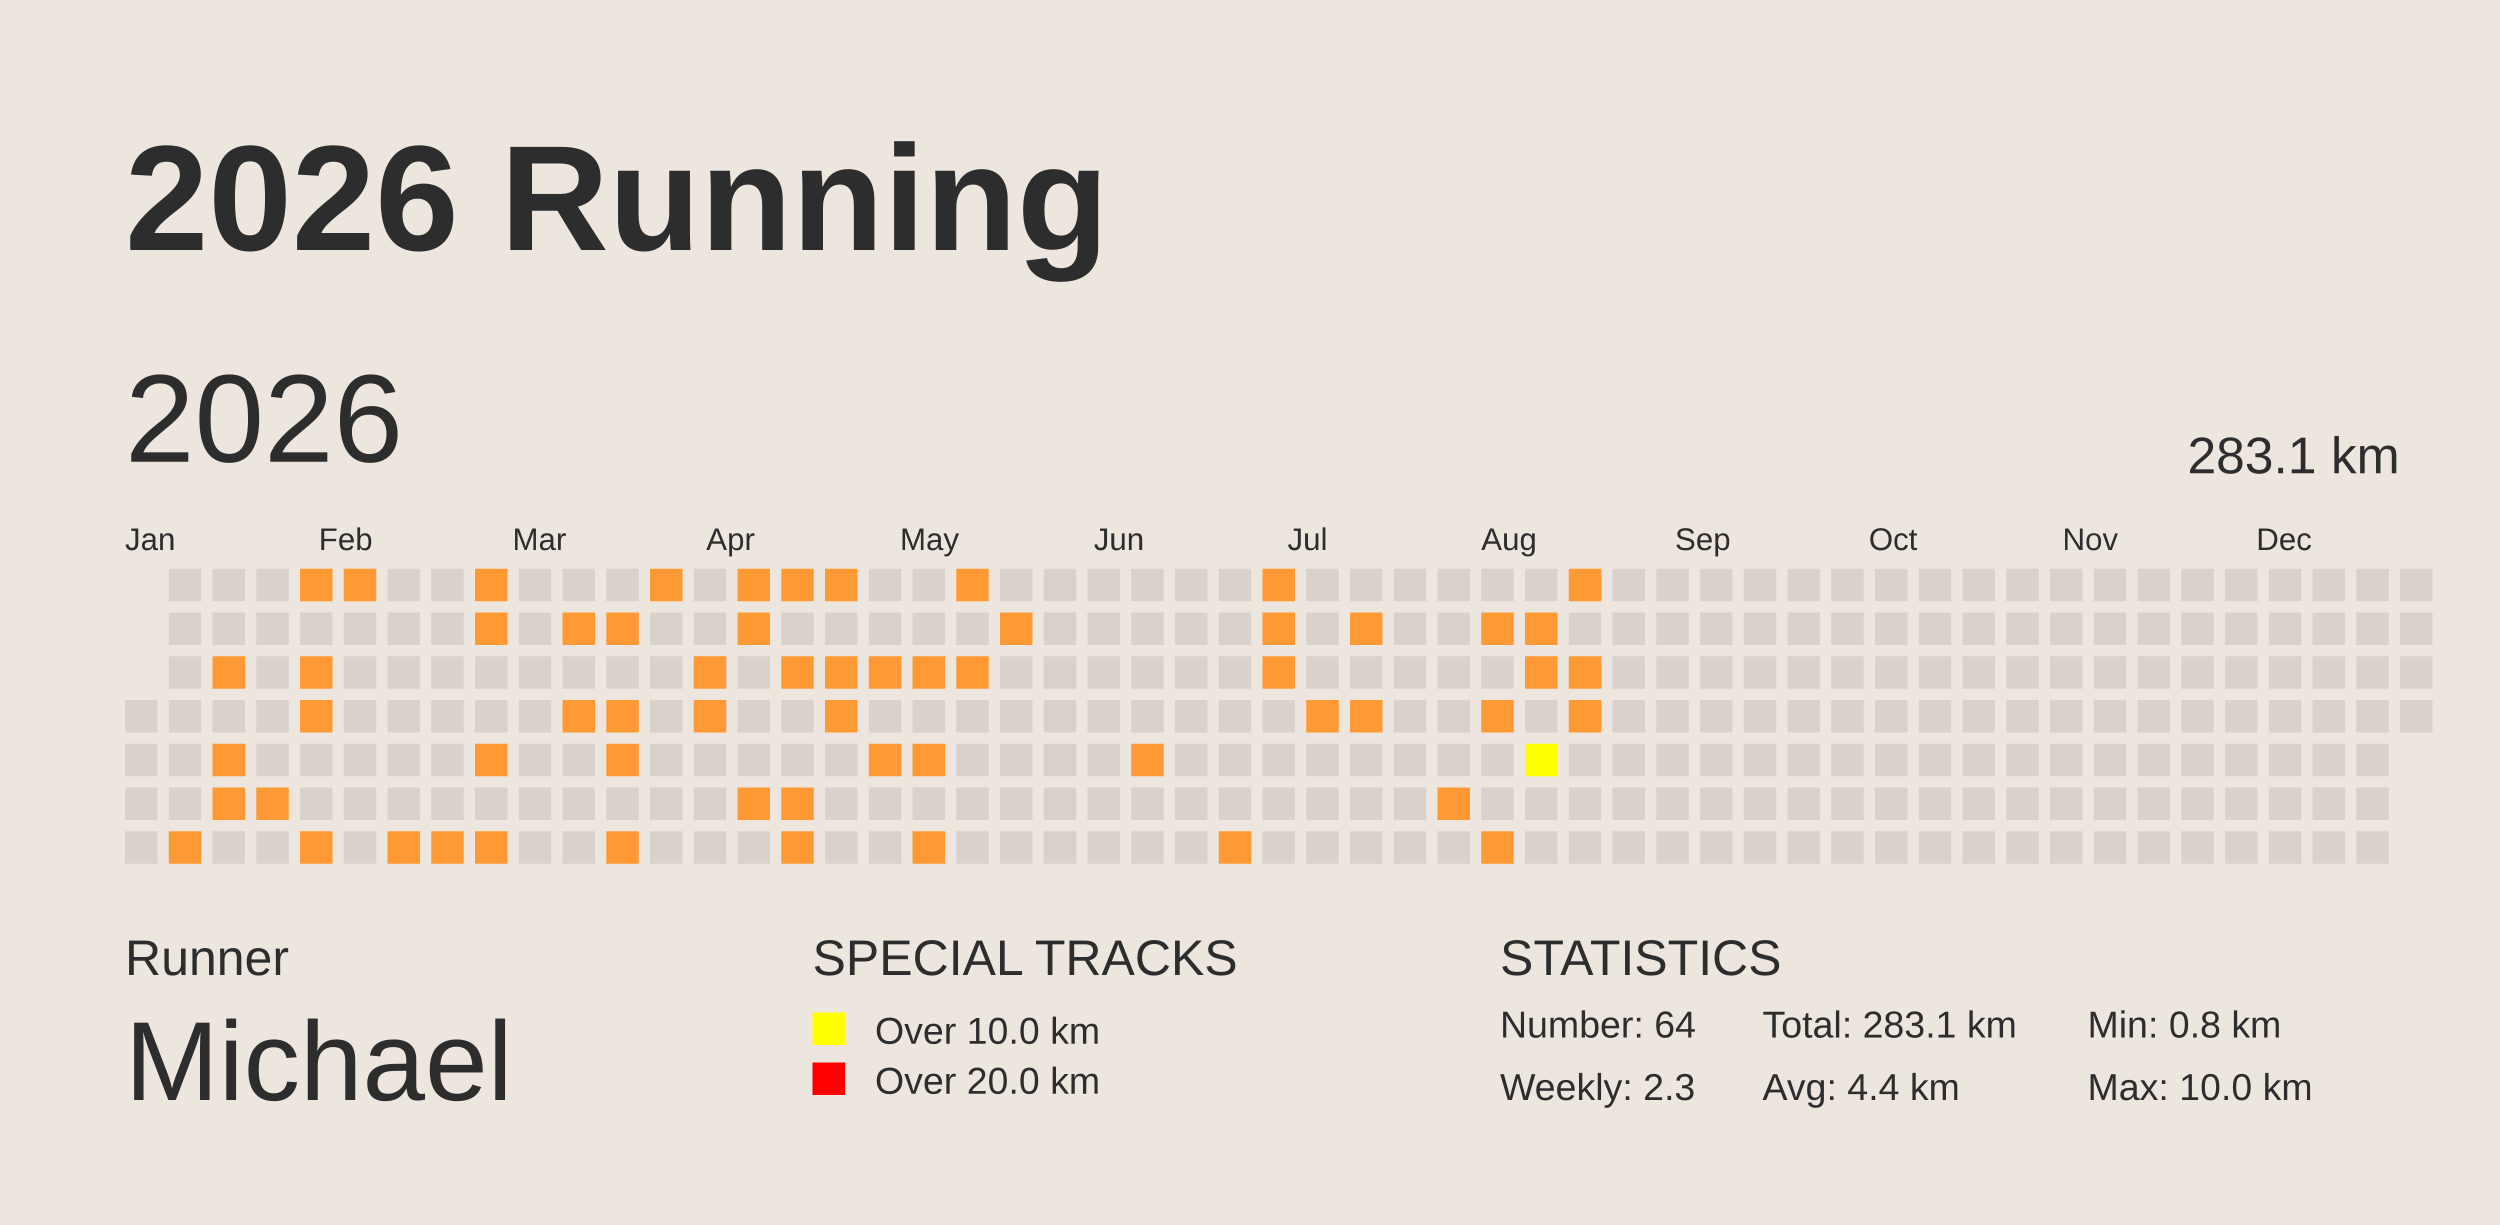
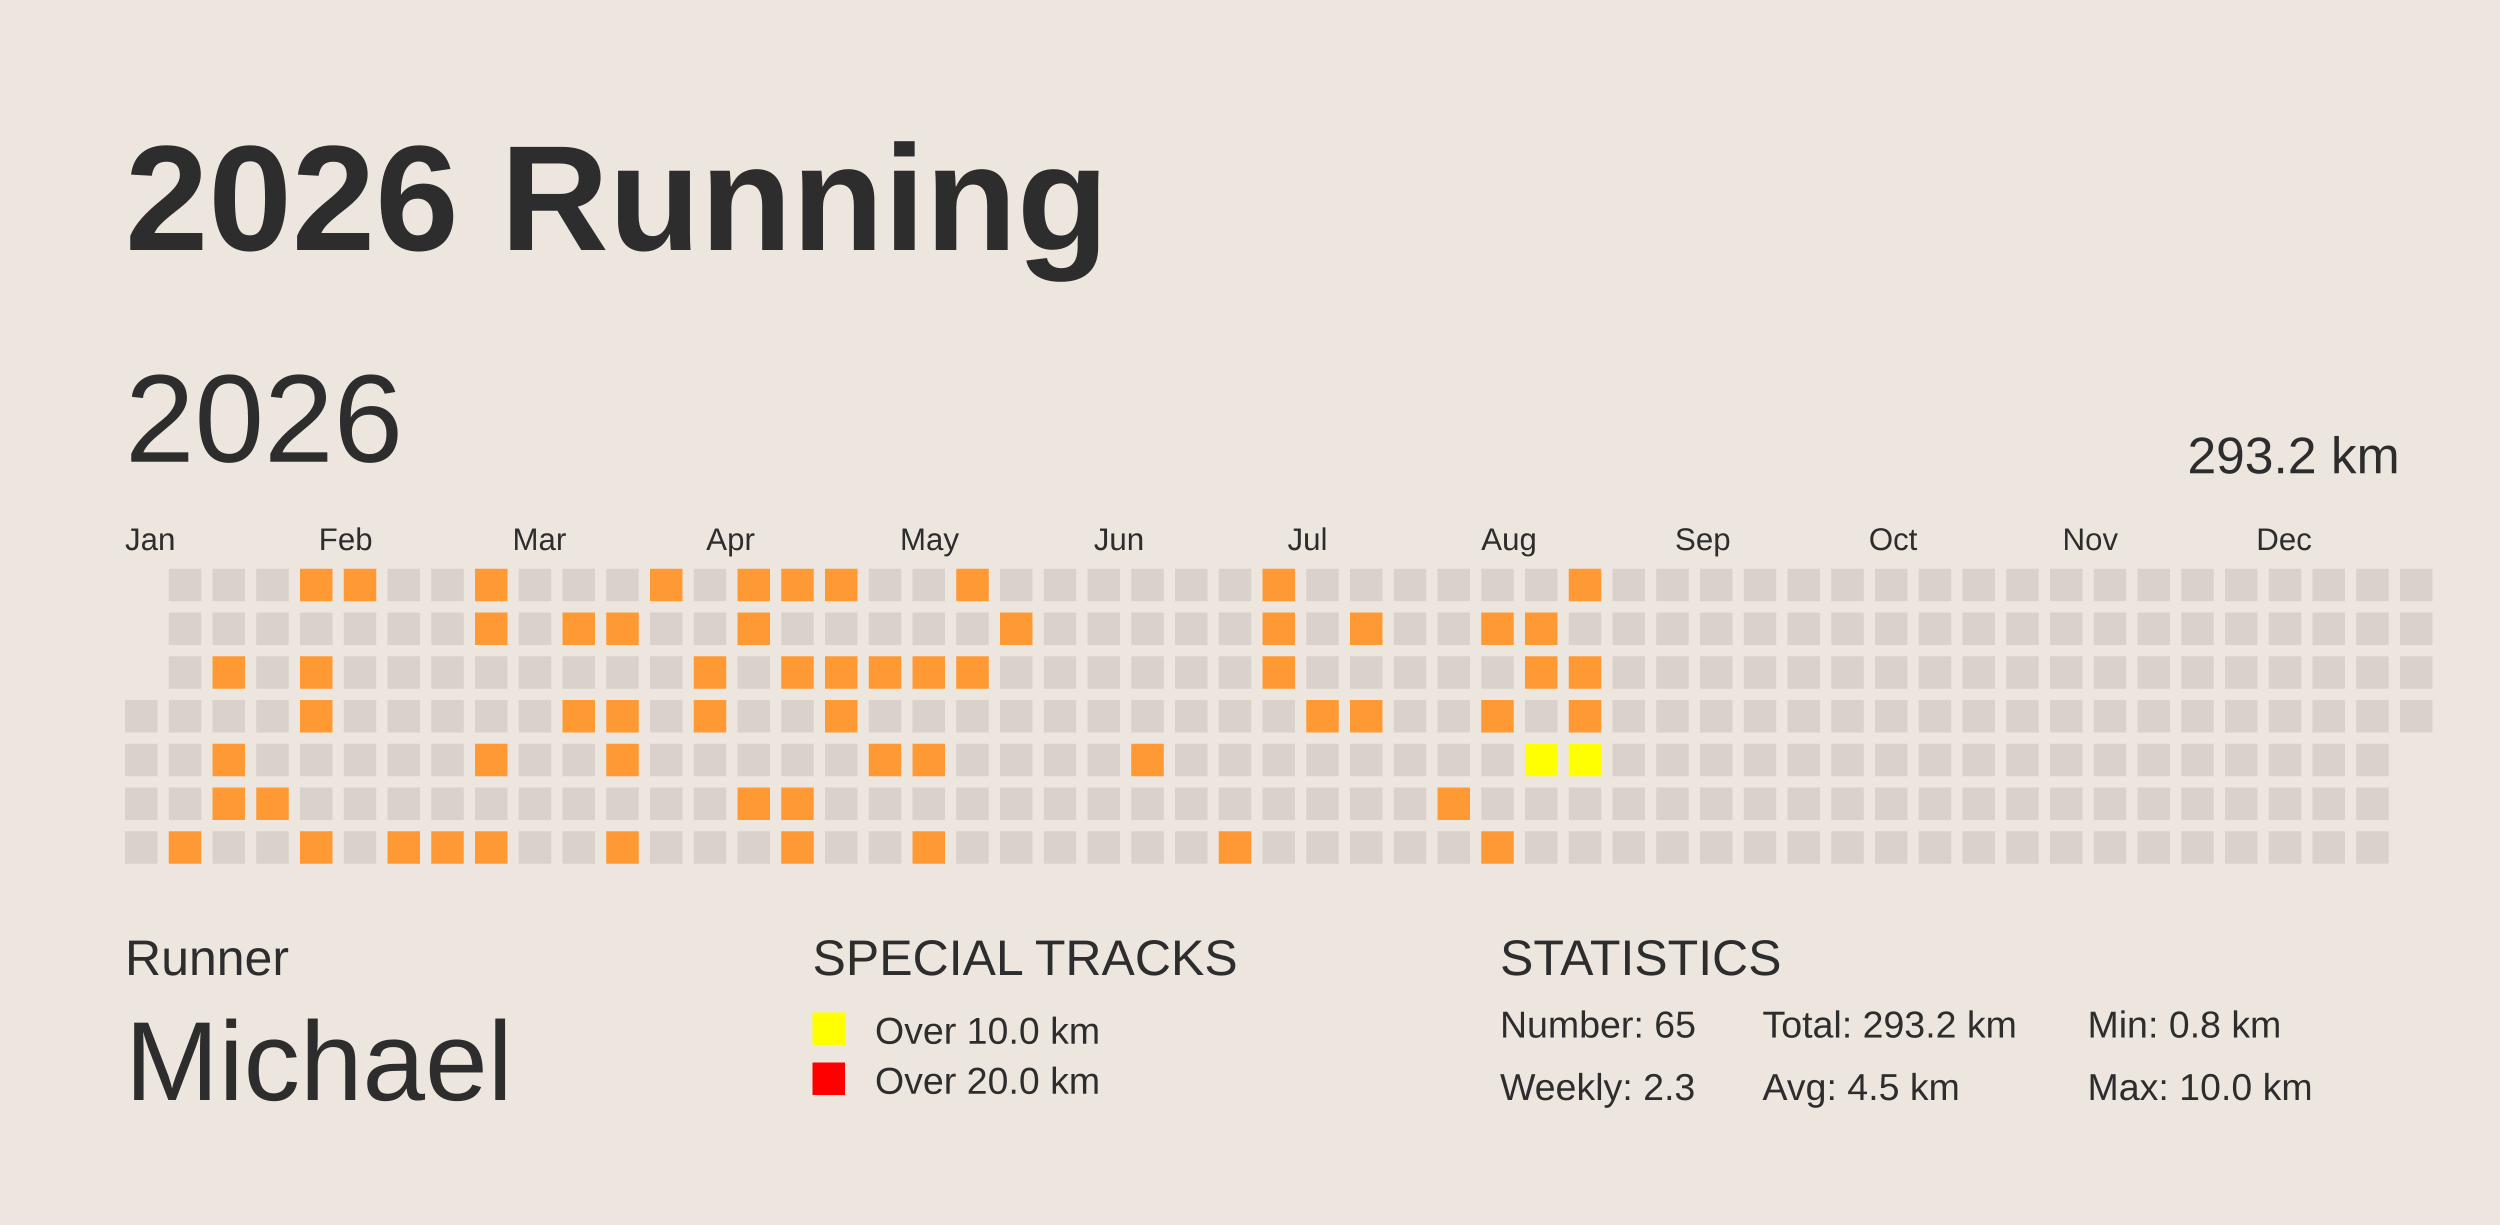
<svg xmlns="http://www.w3.org/2000/svg" baseProfile="full" height="98mm" version="1.1" viewBox="0,0,200,98" width="200mm">
  <defs />
  <rect fill="#EDE6DE" height="98" width="200" x="0" y="0" />
  <text fill="#2D2D2D" style="font-size:12px; font-family:Arial; font-weight:bold;" x="10" y="20">2026 Running</text>
  <text fill="#2D2D2D" style="font-size:4px; font-family:Arial" x="10" y="78">Runner</text>
  <text fill="#2D2D2D" style="font-size:9px; font-family:Arial" x="10" y="88">Michael</text>
  <text fill="#2D2D2D" style="font-size:4px; font-family:Arial" x="65" y="78">SPECIAL TRACKS</text>
  <rect fill="yellow" height="2.6" width="2.6" x="65" y="81" />
  <text fill="#2D2D2D" style="font-size:3px; font-family:Arial" x="70" y="83.5">Over 10.0 km</text>
  <rect fill="red" height="2.6" width="2.6" x="65" y="85" />
  <text fill="#2D2D2D" style="font-size:3px; font-family:Arial" x="70" y="87.5">Over 20.0 km</text>
  <text fill="#2D2D2D" style="font-size:4px; font-family:Arial" x="120" y="78">STATISTICS</text>
-   <text fill="#2D2D2D" style="font-size:3px; font-family:Arial" x="120" y="83">Number: 64</text>
+   <text fill="#2D2D2D" style="font-size:3px; font-family:Arial" x="120" y="83">Number: 65</text>
  <text fill="#2D2D2D" style="font-size:3px; font-family:Arial" x="120" y="88">Weekly: 2.3</text>
-   <text fill="#2D2D2D" style="font-size:3px; font-family:Arial" x="141" y="83">Total: 283.1 km</text>
-   <text fill="#2D2D2D" style="font-size:3px; font-family:Arial" x="141" y="88">Avg: 4.4 km</text>
+   <text fill="#2D2D2D" style="font-size:3px; font-family:Arial" x="141" y="83">Total: 293.2 km</text>
+   <text fill="#2D2D2D" style="font-size:3px; font-family:Arial" x="141" y="88">Avg: 4.5 km</text>
  <text fill="#2D2D2D" style="font-size:3px; font-family:Arial" x="167" y="83">Min: 0.8 km</text>
  <text fill="#2D2D2D" style="font-size:3px; font-family:Arial" x="167" y="88">Max: 10.0 km</text>
  <text dominant-baseline="hanging" fill="#2D2D2D" style="font-size:10.0px; font-family:Arial;" x="10" y="30">2026</text>
-   <text dominant-baseline="hanging" fill="#2D2D2D" style="font-size:4.125px; font-family:Arial;" x="175" y="35">283.1 km</text>
+   <text dominant-baseline="hanging" fill="#2D2D2D" style="font-size:4.125px; font-family:Arial;" x="175" y="35">293.2 km</text>
  <text fill="#2D2D2D" style="font-size:2.5px; font-family:Arial" x="10.0" y="44">Jan</text>
  <text fill="#2D2D2D" style="font-size:2.5px; font-family:Arial" x="25.5" y="44">Feb</text>
  <text fill="#2D2D2D" style="font-size:2.5px; font-family:Arial" x="41.0" y="44">Mar</text>
  <text fill="#2D2D2D" style="font-size:2.5px; font-family:Arial" x="56.5" y="44">Apr</text>
  <text fill="#2D2D2D" style="font-size:2.5px; font-family:Arial" x="72.0" y="44">May</text>
  <text fill="#2D2D2D" style="font-size:2.5px; font-family:Arial" x="87.5" y="44">Jun</text>
  <text fill="#2D2D2D" style="font-size:2.5px; font-family:Arial" x="103.0" y="44">Jul</text>
  <text fill="#2D2D2D" style="font-size:2.5px; font-family:Arial" x="118.5" y="44">Aug</text>
  <text fill="#2D2D2D" style="font-size:2.5px; font-family:Arial" x="134.0" y="44">Sep</text>
  <text fill="#2D2D2D" style="font-size:2.5px; font-family:Arial" x="149.5" y="44">Oct</text>
  <text fill="#2D2D2D" style="font-size:2.5px; font-family:Arial" x="165.0" y="44">Nov</text>
  <text fill="#2D2D2D" style="font-size:2.5px; font-family:Arial" x="180.5" y="44">Dec</text>
  <rect fill="#D9D2CA" height="2.6" width="2.6" x="10.0" y="56.0" />
  <rect fill="#D9D2CA" height="2.6" width="2.6" x="10.0" y="59.5" />
  <rect fill="#D9D2CA" height="2.6" width="2.6" x="10.0" y="63.0" />
  <rect fill="#D9D2CA" height="2.6" width="2.6" x="10.0" y="66.5" />
  <rect fill="#D9D2CA" height="2.6" width="2.6" x="13.5" y="45.5" />
  <rect fill="#D9D2CA" height="2.6" width="2.6" x="13.5" y="49.0" />
  <rect fill="#D9D2CA" height="2.6" width="2.6" x="13.5" y="52.5" />
  <rect fill="#D9D2CA" height="2.6" width="2.6" x="13.5" y="56.0" />
  <rect fill="#D9D2CA" height="2.6" width="2.6" x="13.5" y="59.5" />
  <rect fill="#D9D2CA" height="2.6" width="2.6" x="13.5" y="63.0" />
  <rect fill="#FF9933" height="2.6" width="2.6" x="13.5" y="66.5" />
  <rect fill="#D9D2CA" height="2.6" width="2.6" x="17.0" y="45.5" />
  <rect fill="#D9D2CA" height="2.6" width="2.6" x="17.0" y="49.0" />
  <rect fill="#FF9933" height="2.6" width="2.6" x="17.0" y="52.5" />
  <rect fill="#D9D2CA" height="2.6" width="2.6" x="17.0" y="56.0" />
  <rect fill="#FF9933" height="2.6" width="2.6" x="17.0" y="59.5" />
  <rect fill="#FF9933" height="2.6" width="2.6" x="17.0" y="63.0" />
  <rect fill="#D9D2CA" height="2.6" width="2.6" x="17.0" y="66.5" />
  <rect fill="#D9D2CA" height="2.6" width="2.6" x="20.5" y="45.5" />
  <rect fill="#D9D2CA" height="2.6" width="2.6" x="20.5" y="49.0" />
  <rect fill="#D9D2CA" height="2.6" width="2.6" x="20.5" y="52.5" />
  <rect fill="#D9D2CA" height="2.6" width="2.6" x="20.5" y="56.0" />
  <rect fill="#D9D2CA" height="2.6" width="2.6" x="20.5" y="59.5" />
  <rect fill="#FF9933" height="2.6" width="2.6" x="20.5" y="63.0" />
  <rect fill="#D9D2CA" height="2.6" width="2.6" x="20.5" y="66.5" />
  <rect fill="#FF9933" height="2.6" width="2.6" x="24.0" y="45.5" />
  <rect fill="#D9D2CA" height="2.6" width="2.6" x="24.0" y="49.0" />
  <rect fill="#FF9933" height="2.6" width="2.6" x="24.0" y="52.5" />
  <rect fill="#FF9933" height="2.6" width="2.6" x="24.0" y="56.0" />
  <rect fill="#D9D2CA" height="2.6" width="2.6" x="24.0" y="59.5" />
  <rect fill="#D9D2CA" height="2.6" width="2.6" x="24.0" y="63.0" />
  <rect fill="#FF9933" height="2.6" width="2.6" x="24.0" y="66.5" />
  <rect fill="#FF9933" height="2.6" width="2.6" x="27.5" y="45.5" />
  <rect fill="#D9D2CA" height="2.6" width="2.6" x="27.5" y="49.0" />
  <rect fill="#D9D2CA" height="2.6" width="2.6" x="27.5" y="52.5" />
  <rect fill="#D9D2CA" height="2.6" width="2.6" x="27.5" y="56.0" />
  <rect fill="#D9D2CA" height="2.6" width="2.6" x="27.5" y="59.5" />
  <rect fill="#D9D2CA" height="2.6" width="2.6" x="27.5" y="63.0" />
  <rect fill="#D9D2CA" height="2.6" width="2.6" x="27.5" y="66.5" />
  <rect fill="#D9D2CA" height="2.6" width="2.6" x="31.0" y="45.5" />
  <rect fill="#D9D2CA" height="2.6" width="2.6" x="31.0" y="49.0" />
  <rect fill="#D9D2CA" height="2.6" width="2.6" x="31.0" y="52.5" />
  <rect fill="#D9D2CA" height="2.6" width="2.6" x="31.0" y="56.0" />
  <rect fill="#D9D2CA" height="2.6" width="2.6" x="31.0" y="59.5" />
  <rect fill="#D9D2CA" height="2.6" width="2.6" x="31.0" y="63.0" />
  <rect fill="#FF9933" height="2.6" width="2.6" x="31.0" y="66.5" />
  <rect fill="#D9D2CA" height="2.6" width="2.6" x="34.5" y="45.5" />
  <rect fill="#D9D2CA" height="2.6" width="2.6" x="34.5" y="49.0" />
  <rect fill="#D9D2CA" height="2.6" width="2.6" x="34.5" y="52.5" />
  <rect fill="#D9D2CA" height="2.6" width="2.6" x="34.5" y="56.0" />
  <rect fill="#D9D2CA" height="2.6" width="2.6" x="34.5" y="59.5" />
  <rect fill="#D9D2CA" height="2.6" width="2.6" x="34.5" y="63.0" />
  <rect fill="#FF9933" height="2.6" width="2.6" x="34.5" y="66.5" />
  <rect fill="#FF9933" height="2.6" width="2.6" x="38.0" y="45.5" />
  <rect fill="#FF9933" height="2.6" width="2.6" x="38.0" y="49.0" />
  <rect fill="#D9D2CA" height="2.6" width="2.6" x="38.0" y="52.5" />
  <rect fill="#D9D2CA" height="2.6" width="2.6" x="38.0" y="56.0" />
  <rect fill="#FF9933" height="2.6" width="2.6" x="38.0" y="59.5" />
  <rect fill="#D9D2CA" height="2.6" width="2.6" x="38.0" y="63.0" />
  <rect fill="#FF9933" height="2.6" width="2.6" x="38.0" y="66.5" />
  <rect fill="#D9D2CA" height="2.6" width="2.6" x="41.5" y="45.5" />
  <rect fill="#D9D2CA" height="2.6" width="2.6" x="41.5" y="49.0" />
  <rect fill="#D9D2CA" height="2.6" width="2.6" x="41.5" y="52.5" />
  <rect fill="#D9D2CA" height="2.6" width="2.6" x="41.5" y="56.0" />
  <rect fill="#D9D2CA" height="2.6" width="2.6" x="41.5" y="59.5" />
  <rect fill="#D9D2CA" height="2.6" width="2.6" x="41.5" y="63.0" />
  <rect fill="#D9D2CA" height="2.6" width="2.6" x="41.5" y="66.5" />
  <rect fill="#D9D2CA" height="2.6" width="2.6" x="45.0" y="45.5" />
  <rect fill="#FF9933" height="2.6" width="2.6" x="45.0" y="49.0" />
  <rect fill="#D9D2CA" height="2.6" width="2.6" x="45.0" y="52.5" />
  <rect fill="#FF9933" height="2.6" width="2.6" x="45.0" y="56.0" />
  <rect fill="#D9D2CA" height="2.6" width="2.6" x="45.0" y="59.5" />
  <rect fill="#D9D2CA" height="2.6" width="2.6" x="45.0" y="63.0" />
  <rect fill="#D9D2CA" height="2.6" width="2.6" x="45.0" y="66.5" />
  <rect fill="#D9D2CA" height="2.6" width="2.6" x="48.5" y="45.5" />
  <rect fill="#FF9933" height="2.6" width="2.6" x="48.5" y="49.0" />
  <rect fill="#D9D2CA" height="2.6" width="2.6" x="48.5" y="52.5" />
  <rect fill="#FF9933" height="2.6" width="2.6" x="48.5" y="56.0" />
  <rect fill="#FF9933" height="2.6" width="2.6" x="48.5" y="59.5" />
  <rect fill="#D9D2CA" height="2.6" width="2.6" x="48.5" y="63.0" />
  <rect fill="#FF9933" height="2.6" width="2.6" x="48.5" y="66.5" />
  <rect fill="#FF9933" height="2.6" width="2.6" x="52.0" y="45.5" />
  <rect fill="#D9D2CA" height="2.6" width="2.6" x="52.0" y="49.0" />
  <rect fill="#D9D2CA" height="2.6" width="2.6" x="52.0" y="52.5" />
  <rect fill="#D9D2CA" height="2.6" width="2.6" x="52.0" y="56.0" />
  <rect fill="#D9D2CA" height="2.6" width="2.6" x="52.0" y="59.5" />
  <rect fill="#D9D2CA" height="2.6" width="2.6" x="52.0" y="63.0" />
  <rect fill="#D9D2CA" height="2.6" width="2.6" x="52.0" y="66.5" />
  <rect fill="#D9D2CA" height="2.6" width="2.6" x="55.5" y="45.5" />
  <rect fill="#D9D2CA" height="2.6" width="2.6" x="55.5" y="49.0" />
  <rect fill="#FF9933" height="2.6" width="2.6" x="55.5" y="52.5" />
  <rect fill="#FF9933" height="2.6" width="2.6" x="55.5" y="56.0" />
  <rect fill="#D9D2CA" height="2.6" width="2.6" x="55.5" y="59.5" />
  <rect fill="#D9D2CA" height="2.6" width="2.6" x="55.5" y="63.0" />
  <rect fill="#D9D2CA" height="2.6" width="2.6" x="55.5" y="66.5" />
  <rect fill="#FF9933" height="2.6" width="2.6" x="59.0" y="45.5" />
  <rect fill="#FF9933" height="2.6" width="2.6" x="59.0" y="49.0" />
  <rect fill="#D9D2CA" height="2.6" width="2.6" x="59.0" y="52.5" />
  <rect fill="#D9D2CA" height="2.6" width="2.6" x="59.0" y="56.0" />
  <rect fill="#D9D2CA" height="2.6" width="2.6" x="59.0" y="59.5" />
  <rect fill="#FF9933" height="2.6" width="2.6" x="59.0" y="63.0" />
  <rect fill="#D9D2CA" height="2.6" width="2.6" x="59.0" y="66.5" />
  <rect fill="#FF9933" height="2.6" width="2.6" x="62.5" y="45.5" />
  <rect fill="#D9D2CA" height="2.6" width="2.6" x="62.5" y="49.0" />
  <rect fill="#FF9933" height="2.6" width="2.6" x="62.5" y="52.5" />
  <rect fill="#D9D2CA" height="2.6" width="2.6" x="62.5" y="56.0" />
  <rect fill="#D9D2CA" height="2.6" width="2.6" x="62.5" y="59.5" />
  <rect fill="#FF9933" height="2.6" width="2.6" x="62.5" y="63.0" />
  <rect fill="#FF9933" height="2.6" width="2.6" x="62.5" y="66.5" />
  <rect fill="#FF9933" height="2.6" width="2.6" x="66.0" y="45.5" />
  <rect fill="#D9D2CA" height="2.6" width="2.6" x="66.0" y="49.0" />
  <rect fill="#FF9933" height="2.6" width="2.6" x="66.0" y="52.5" />
  <rect fill="#FF9933" height="2.6" width="2.6" x="66.0" y="56.0" />
  <rect fill="#D9D2CA" height="2.6" width="2.6" x="66.0" y="59.5" />
  <rect fill="#D9D2CA" height="2.6" width="2.6" x="66.0" y="63.0" />
  <rect fill="#D9D2CA" height="2.6" width="2.6" x="66.0" y="66.5" />
  <rect fill="#D9D2CA" height="2.6" width="2.6" x="69.5" y="45.5" />
  <rect fill="#D9D2CA" height="2.6" width="2.6" x="69.5" y="49.0" />
  <rect fill="#FF9933" height="2.6" width="2.6" x="69.5" y="52.5" />
  <rect fill="#D9D2CA" height="2.6" width="2.6" x="69.5" y="56.0" />
  <rect fill="#FF9933" height="2.6" width="2.6" x="69.5" y="59.5" />
  <rect fill="#D9D2CA" height="2.6" width="2.6" x="69.5" y="63.0" />
  <rect fill="#D9D2CA" height="2.6" width="2.6" x="69.5" y="66.5" />
  <rect fill="#D9D2CA" height="2.6" width="2.6" x="73.0" y="45.5" />
  <rect fill="#D9D2CA" height="2.6" width="2.6" x="73.0" y="49.0" />
  <rect fill="#FF9933" height="2.6" width="2.6" x="73.0" y="52.5" />
  <rect fill="#D9D2CA" height="2.6" width="2.6" x="73.0" y="56.0" />
  <rect fill="#FF9933" height="2.6" width="2.6" x="73.0" y="59.5" />
  <rect fill="#D9D2CA" height="2.6" width="2.6" x="73.0" y="63.0" />
  <rect fill="#FF9933" height="2.6" width="2.6" x="73.0" y="66.5" />
  <rect fill="#FF9933" height="2.6" width="2.6" x="76.5" y="45.5" />
  <rect fill="#D9D2CA" height="2.6" width="2.6" x="76.5" y="49.0" />
  <rect fill="#FF9933" height="2.6" width="2.6" x="76.5" y="52.5" />
  <rect fill="#D9D2CA" height="2.6" width="2.6" x="76.5" y="56.0" />
  <rect fill="#D9D2CA" height="2.6" width="2.6" x="76.5" y="59.5" />
  <rect fill="#D9D2CA" height="2.6" width="2.6" x="76.5" y="63.0" />
  <rect fill="#D9D2CA" height="2.6" width="2.6" x="76.5" y="66.5" />
  <rect fill="#D9D2CA" height="2.6" width="2.6" x="80.0" y="45.5" />
  <rect fill="#FF9933" height="2.6" width="2.6" x="80.0" y="49.0" />
  <rect fill="#D9D2CA" height="2.6" width="2.6" x="80.0" y="52.5" />
  <rect fill="#D9D2CA" height="2.6" width="2.6" x="80.0" y="56.0" />
  <rect fill="#D9D2CA" height="2.6" width="2.6" x="80.0" y="59.5" />
  <rect fill="#D9D2CA" height="2.6" width="2.6" x="80.0" y="63.0" />
  <rect fill="#D9D2CA" height="2.6" width="2.6" x="80.0" y="66.5" />
  <rect fill="#D9D2CA" height="2.6" width="2.6" x="83.5" y="45.5" />
  <rect fill="#D9D2CA" height="2.6" width="2.6" x="83.5" y="49.0" />
  <rect fill="#D9D2CA" height="2.6" width="2.6" x="83.5" y="52.5" />
  <rect fill="#D9D2CA" height="2.6" width="2.6" x="83.5" y="56.0" />
  <rect fill="#D9D2CA" height="2.6" width="2.6" x="83.5" y="59.5" />
  <rect fill="#D9D2CA" height="2.6" width="2.6" x="83.5" y="63.0" />
  <rect fill="#D9D2CA" height="2.6" width="2.6" x="83.5" y="66.5" />
  <rect fill="#D9D2CA" height="2.6" width="2.6" x="87.0" y="45.5" />
  <rect fill="#D9D2CA" height="2.6" width="2.6" x="87.0" y="49.0" />
  <rect fill="#D9D2CA" height="2.6" width="2.6" x="87.0" y="52.5" />
  <rect fill="#D9D2CA" height="2.6" width="2.6" x="87.0" y="56.0" />
  <rect fill="#D9D2CA" height="2.6" width="2.6" x="87.0" y="59.5" />
  <rect fill="#D9D2CA" height="2.6" width="2.6" x="87.0" y="63.0" />
  <rect fill="#D9D2CA" height="2.6" width="2.6" x="87.0" y="66.5" />
  <rect fill="#D9D2CA" height="2.6" width="2.6" x="90.5" y="45.5" />
  <rect fill="#D9D2CA" height="2.6" width="2.6" x="90.5" y="49.0" />
  <rect fill="#D9D2CA" height="2.6" width="2.6" x="90.5" y="52.5" />
  <rect fill="#D9D2CA" height="2.6" width="2.6" x="90.5" y="56.0" />
  <rect fill="#FF9933" height="2.6" width="2.6" x="90.5" y="59.5" />
  <rect fill="#D9D2CA" height="2.6" width="2.6" x="90.5" y="63.0" />
  <rect fill="#D9D2CA" height="2.6" width="2.6" x="90.5" y="66.5" />
  <rect fill="#D9D2CA" height="2.6" width="2.6" x="94.0" y="45.5" />
  <rect fill="#D9D2CA" height="2.6" width="2.6" x="94.0" y="49.0" />
  <rect fill="#D9D2CA" height="2.6" width="2.6" x="94.0" y="52.5" />
  <rect fill="#D9D2CA" height="2.6" width="2.6" x="94.0" y="56.0" />
  <rect fill="#D9D2CA" height="2.6" width="2.6" x="94.0" y="59.5" />
  <rect fill="#D9D2CA" height="2.6" width="2.6" x="94.0" y="63.0" />
  <rect fill="#D9D2CA" height="2.6" width="2.6" x="94.0" y="66.5" />
  <rect fill="#D9D2CA" height="2.6" width="2.6" x="97.5" y="45.5" />
  <rect fill="#D9D2CA" height="2.6" width="2.6" x="97.5" y="49.0" />
  <rect fill="#D9D2CA" height="2.6" width="2.6" x="97.5" y="52.5" />
  <rect fill="#D9D2CA" height="2.6" width="2.6" x="97.5" y="56.0" />
  <rect fill="#D9D2CA" height="2.6" width="2.6" x="97.5" y="59.5" />
  <rect fill="#D9D2CA" height="2.6" width="2.6" x="97.5" y="63.0" />
  <rect fill="#FF9933" height="2.6" width="2.6" x="97.5" y="66.5" />
  <rect fill="#FF9933" height="2.6" width="2.6" x="101.0" y="45.5" />
  <rect fill="#FF9933" height="2.6" width="2.6" x="101.0" y="49.0" />
  <rect fill="#FF9933" height="2.6" width="2.6" x="101.0" y="52.5" />
  <rect fill="#D9D2CA" height="2.6" width="2.6" x="101.0" y="56.0" />
  <rect fill="#D9D2CA" height="2.6" width="2.6" x="101.0" y="59.5" />
  <rect fill="#D9D2CA" height="2.6" width="2.6" x="101.0" y="63.0" />
  <rect fill="#D9D2CA" height="2.6" width="2.6" x="101.0" y="66.5" />
  <rect fill="#D9D2CA" height="2.6" width="2.6" x="104.5" y="45.5" />
  <rect fill="#D9D2CA" height="2.6" width="2.6" x="104.5" y="49.0" />
  <rect fill="#D9D2CA" height="2.6" width="2.6" x="104.5" y="52.5" />
  <rect fill="#FF9933" height="2.6" width="2.6" x="104.5" y="56.0" />
  <rect fill="#D9D2CA" height="2.6" width="2.6" x="104.5" y="59.5" />
  <rect fill="#D9D2CA" height="2.6" width="2.6" x="104.5" y="63.0" />
  <rect fill="#D9D2CA" height="2.6" width="2.6" x="104.5" y="66.5" />
  <rect fill="#D9D2CA" height="2.6" width="2.6" x="108.0" y="45.5" />
  <rect fill="#FF9933" height="2.6" width="2.6" x="108.0" y="49.0" />
  <rect fill="#D9D2CA" height="2.6" width="2.6" x="108.0" y="52.5" />
  <rect fill="#FF9933" height="2.6" width="2.6" x="108.0" y="56.0" />
  <rect fill="#D9D2CA" height="2.6" width="2.6" x="108.0" y="59.5" />
  <rect fill="#D9D2CA" height="2.6" width="2.6" x="108.0" y="63.0" />
  <rect fill="#D9D2CA" height="2.6" width="2.6" x="108.0" y="66.5" />
  <rect fill="#D9D2CA" height="2.6" width="2.6" x="111.5" y="45.5" />
  <rect fill="#D9D2CA" height="2.6" width="2.6" x="111.5" y="49.0" />
  <rect fill="#D9D2CA" height="2.6" width="2.6" x="111.5" y="52.5" />
  <rect fill="#D9D2CA" height="2.6" width="2.6" x="111.5" y="56.0" />
  <rect fill="#D9D2CA" height="2.6" width="2.6" x="111.5" y="59.5" />
  <rect fill="#D9D2CA" height="2.6" width="2.6" x="111.5" y="63.0" />
  <rect fill="#D9D2CA" height="2.6" width="2.6" x="111.5" y="66.5" />
  <rect fill="#D9D2CA" height="2.6" width="2.6" x="115.0" y="45.5" />
  <rect fill="#D9D2CA" height="2.6" width="2.6" x="115.0" y="49.0" />
  <rect fill="#D9D2CA" height="2.6" width="2.6" x="115.0" y="52.5" />
  <rect fill="#D9D2CA" height="2.6" width="2.6" x="115.0" y="56.0" />
  <rect fill="#D9D2CA" height="2.6" width="2.6" x="115.0" y="59.5" />
  <rect fill="#FF9933" height="2.6" width="2.6" x="115.0" y="63.0" />
  <rect fill="#D9D2CA" height="2.6" width="2.6" x="115.0" y="66.5" />
  <rect fill="#D9D2CA" height="2.6" width="2.6" x="118.5" y="45.5" />
  <rect fill="#FF9933" height="2.6" width="2.6" x="118.5" y="49.0" />
  <rect fill="#D9D2CA" height="2.6" width="2.6" x="118.5" y="52.5" />
  <rect fill="#FF9933" height="2.6" width="2.6" x="118.5" y="56.0" />
  <rect fill="#D9D2CA" height="2.6" width="2.6" x="118.5" y="59.5" />
  <rect fill="#D9D2CA" height="2.6" width="2.6" x="118.5" y="63.0" />
  <rect fill="#FF9933" height="2.6" width="2.6" x="118.5" y="66.5" />
  <rect fill="#D9D2CA" height="2.6" width="2.6" x="122.0" y="45.5" />
  <rect fill="#FF9933" height="2.6" width="2.6" x="122.0" y="49.0" />
  <rect fill="#FF9933" height="2.6" width="2.6" x="122.0" y="52.5" />
  <rect fill="#D9D2CA" height="2.6" width="2.6" x="122.0" y="56.0" />
  <rect fill="yellow" height="2.6" width="2.6" x="122.0" y="59.5" />
  <rect fill="#D9D2CA" height="2.6" width="2.6" x="122.0" y="63.0" />
  <rect fill="#D9D2CA" height="2.6" width="2.6" x="122.0" y="66.5" />
  <rect fill="#FF9933" height="2.6" width="2.6" x="125.5" y="45.5" />
  <rect fill="#D9D2CA" height="2.6" width="2.6" x="125.5" y="49.0" />
  <rect fill="#FF9933" height="2.6" width="2.6" x="125.5" y="52.5" />
  <rect fill="#FF9933" height="2.6" width="2.6" x="125.5" y="56.0" />
-   <rect fill="#D9D2CA" height="2.6" width="2.6" x="125.5" y="59.5" />
+   <rect fill="yellow" height="2.6" width="2.6" x="125.5" y="59.5" />
  <rect fill="#D9D2CA" height="2.6" width="2.6" x="125.5" y="63.0" />
  <rect fill="#D9D2CA" height="2.6" width="2.6" x="125.5" y="66.5" />
  <rect fill="#D9D2CA" height="2.6" width="2.6" x="129.0" y="45.5" />
  <rect fill="#D9D2CA" height="2.6" width="2.6" x="129.0" y="49.0" />
  <rect fill="#D9D2CA" height="2.6" width="2.6" x="129.0" y="52.5" />
  <rect fill="#D9D2CA" height="2.6" width="2.6" x="129.0" y="56.0" />
  <rect fill="#D9D2CA" height="2.6" width="2.6" x="129.0" y="59.5" />
  <rect fill="#D9D2CA" height="2.6" width="2.6" x="129.0" y="63.0" />
  <rect fill="#D9D2CA" height="2.6" width="2.6" x="129.0" y="66.5" />
  <rect fill="#D9D2CA" height="2.6" width="2.6" x="132.5" y="45.5" />
  <rect fill="#D9D2CA" height="2.6" width="2.6" x="132.5" y="49.0" />
  <rect fill="#D9D2CA" height="2.6" width="2.6" x="132.5" y="52.5" />
  <rect fill="#D9D2CA" height="2.6" width="2.6" x="132.5" y="56.0" />
  <rect fill="#D9D2CA" height="2.6" width="2.6" x="132.5" y="59.5" />
  <rect fill="#D9D2CA" height="2.6" width="2.6" x="132.5" y="63.0" />
  <rect fill="#D9D2CA" height="2.6" width="2.6" x="132.5" y="66.5" />
  <rect fill="#D9D2CA" height="2.6" width="2.6" x="136.0" y="45.5" />
  <rect fill="#D9D2CA" height="2.6" width="2.6" x="136.0" y="49.0" />
  <rect fill="#D9D2CA" height="2.6" width="2.6" x="136.0" y="52.5" />
  <rect fill="#D9D2CA" height="2.6" width="2.6" x="136.0" y="56.0" />
  <rect fill="#D9D2CA" height="2.6" width="2.6" x="136.0" y="59.5" />
  <rect fill="#D9D2CA" height="2.6" width="2.6" x="136.0" y="63.0" />
  <rect fill="#D9D2CA" height="2.6" width="2.6" x="136.0" y="66.5" />
  <rect fill="#D9D2CA" height="2.6" width="2.6" x="139.5" y="45.5" />
  <rect fill="#D9D2CA" height="2.6" width="2.6" x="139.5" y="49.0" />
  <rect fill="#D9D2CA" height="2.6" width="2.6" x="139.5" y="52.5" />
  <rect fill="#D9D2CA" height="2.6" width="2.6" x="139.5" y="56.0" />
  <rect fill="#D9D2CA" height="2.6" width="2.6" x="139.5" y="59.5" />
  <rect fill="#D9D2CA" height="2.6" width="2.6" x="139.5" y="63.0" />
  <rect fill="#D9D2CA" height="2.6" width="2.6" x="139.5" y="66.5" />
  <rect fill="#D9D2CA" height="2.6" width="2.6" x="143.0" y="45.5" />
  <rect fill="#D9D2CA" height="2.6" width="2.6" x="143.0" y="49.0" />
  <rect fill="#D9D2CA" height="2.6" width="2.6" x="143.0" y="52.5" />
  <rect fill="#D9D2CA" height="2.6" width="2.6" x="143.0" y="56.0" />
  <rect fill="#D9D2CA" height="2.6" width="2.6" x="143.0" y="59.5" />
  <rect fill="#D9D2CA" height="2.6" width="2.6" x="143.0" y="63.0" />
  <rect fill="#D9D2CA" height="2.6" width="2.6" x="143.0" y="66.5" />
  <rect fill="#D9D2CA" height="2.6" width="2.6" x="146.5" y="45.5" />
  <rect fill="#D9D2CA" height="2.6" width="2.6" x="146.5" y="49.0" />
  <rect fill="#D9D2CA" height="2.6" width="2.6" x="146.5" y="52.5" />
  <rect fill="#D9D2CA" height="2.6" width="2.6" x="146.5" y="56.0" />
  <rect fill="#D9D2CA" height="2.6" width="2.6" x="146.5" y="59.5" />
  <rect fill="#D9D2CA" height="2.6" width="2.6" x="146.5" y="63.0" />
  <rect fill="#D9D2CA" height="2.6" width="2.6" x="146.5" y="66.5" />
  <rect fill="#D9D2CA" height="2.6" width="2.6" x="150.0" y="45.5" />
  <rect fill="#D9D2CA" height="2.6" width="2.6" x="150.0" y="49.0" />
  <rect fill="#D9D2CA" height="2.6" width="2.6" x="150.0" y="52.5" />
  <rect fill="#D9D2CA" height="2.6" width="2.6" x="150.0" y="56.0" />
  <rect fill="#D9D2CA" height="2.6" width="2.6" x="150.0" y="59.5" />
  <rect fill="#D9D2CA" height="2.6" width="2.6" x="150.0" y="63.0" />
  <rect fill="#D9D2CA" height="2.6" width="2.6" x="150.0" y="66.5" />
  <rect fill="#D9D2CA" height="2.6" width="2.6" x="153.5" y="45.5" />
  <rect fill="#D9D2CA" height="2.6" width="2.6" x="153.5" y="49.0" />
  <rect fill="#D9D2CA" height="2.6" width="2.6" x="153.5" y="52.5" />
  <rect fill="#D9D2CA" height="2.6" width="2.6" x="153.5" y="56.0" />
  <rect fill="#D9D2CA" height="2.6" width="2.6" x="153.5" y="59.5" />
  <rect fill="#D9D2CA" height="2.6" width="2.6" x="153.5" y="63.0" />
  <rect fill="#D9D2CA" height="2.6" width="2.6" x="153.5" y="66.5" />
  <rect fill="#D9D2CA" height="2.6" width="2.6" x="157.0" y="45.5" />
  <rect fill="#D9D2CA" height="2.6" width="2.6" x="157.0" y="49.0" />
  <rect fill="#D9D2CA" height="2.6" width="2.6" x="157.0" y="52.5" />
  <rect fill="#D9D2CA" height="2.6" width="2.6" x="157.0" y="56.0" />
  <rect fill="#D9D2CA" height="2.6" width="2.6" x="157.0" y="59.5" />
  <rect fill="#D9D2CA" height="2.6" width="2.6" x="157.0" y="63.0" />
  <rect fill="#D9D2CA" height="2.6" width="2.6" x="157.0" y="66.5" />
  <rect fill="#D9D2CA" height="2.6" width="2.6" x="160.5" y="45.5" />
  <rect fill="#D9D2CA" height="2.6" width="2.6" x="160.5" y="49.0" />
  <rect fill="#D9D2CA" height="2.6" width="2.6" x="160.5" y="52.5" />
  <rect fill="#D9D2CA" height="2.6" width="2.6" x="160.5" y="56.0" />
  <rect fill="#D9D2CA" height="2.6" width="2.6" x="160.5" y="59.5" />
  <rect fill="#D9D2CA" height="2.6" width="2.6" x="160.5" y="63.0" />
  <rect fill="#D9D2CA" height="2.6" width="2.6" x="160.5" y="66.5" />
  <rect fill="#D9D2CA" height="2.6" width="2.6" x="164.0" y="45.5" />
  <rect fill="#D9D2CA" height="2.6" width="2.6" x="164.0" y="49.0" />
  <rect fill="#D9D2CA" height="2.6" width="2.6" x="164.0" y="52.5" />
  <rect fill="#D9D2CA" height="2.6" width="2.6" x="164.0" y="56.0" />
  <rect fill="#D9D2CA" height="2.6" width="2.6" x="164.0" y="59.5" />
  <rect fill="#D9D2CA" height="2.6" width="2.6" x="164.0" y="63.0" />
  <rect fill="#D9D2CA" height="2.6" width="2.6" x="164.0" y="66.5" />
  <rect fill="#D9D2CA" height="2.6" width="2.6" x="167.5" y="45.5" />
  <rect fill="#D9D2CA" height="2.6" width="2.6" x="167.5" y="49.0" />
  <rect fill="#D9D2CA" height="2.6" width="2.6" x="167.5" y="52.5" />
  <rect fill="#D9D2CA" height="2.6" width="2.6" x="167.5" y="56.0" />
  <rect fill="#D9D2CA" height="2.6" width="2.6" x="167.5" y="59.5" />
  <rect fill="#D9D2CA" height="2.6" width="2.6" x="167.5" y="63.0" />
  <rect fill="#D9D2CA" height="2.6" width="2.6" x="167.5" y="66.5" />
  <rect fill="#D9D2CA" height="2.6" width="2.6" x="171.0" y="45.5" />
  <rect fill="#D9D2CA" height="2.6" width="2.6" x="171.0" y="49.0" />
  <rect fill="#D9D2CA" height="2.6" width="2.6" x="171.0" y="52.5" />
  <rect fill="#D9D2CA" height="2.6" width="2.6" x="171.0" y="56.0" />
  <rect fill="#D9D2CA" height="2.6" width="2.6" x="171.0" y="59.5" />
  <rect fill="#D9D2CA" height="2.6" width="2.6" x="171.0" y="63.0" />
  <rect fill="#D9D2CA" height="2.6" width="2.6" x="171.0" y="66.5" />
  <rect fill="#D9D2CA" height="2.6" width="2.6" x="174.5" y="45.5" />
  <rect fill="#D9D2CA" height="2.6" width="2.6" x="174.5" y="49.0" />
  <rect fill="#D9D2CA" height="2.6" width="2.6" x="174.5" y="52.5" />
  <rect fill="#D9D2CA" height="2.6" width="2.6" x="174.5" y="56.0" />
  <rect fill="#D9D2CA" height="2.6" width="2.6" x="174.5" y="59.5" />
  <rect fill="#D9D2CA" height="2.6" width="2.6" x="174.5" y="63.0" />
  <rect fill="#D9D2CA" height="2.6" width="2.6" x="174.5" y="66.5" />
  <rect fill="#D9D2CA" height="2.6" width="2.6" x="178.0" y="45.5" />
  <rect fill="#D9D2CA" height="2.6" width="2.6" x="178.0" y="49.0" />
  <rect fill="#D9D2CA" height="2.6" width="2.6" x="178.0" y="52.5" />
  <rect fill="#D9D2CA" height="2.6" width="2.6" x="178.0" y="56.0" />
  <rect fill="#D9D2CA" height="2.6" width="2.6" x="178.0" y="59.5" />
  <rect fill="#D9D2CA" height="2.6" width="2.6" x="178.0" y="63.0" />
  <rect fill="#D9D2CA" height="2.6" width="2.6" x="178.0" y="66.5" />
  <rect fill="#D9D2CA" height="2.6" width="2.6" x="181.5" y="45.5" />
  <rect fill="#D9D2CA" height="2.6" width="2.6" x="181.5" y="49.0" />
  <rect fill="#D9D2CA" height="2.6" width="2.6" x="181.5" y="52.5" />
  <rect fill="#D9D2CA" height="2.6" width="2.6" x="181.5" y="56.0" />
  <rect fill="#D9D2CA" height="2.6" width="2.6" x="181.5" y="59.5" />
  <rect fill="#D9D2CA" height="2.6" width="2.6" x="181.5" y="63.0" />
  <rect fill="#D9D2CA" height="2.6" width="2.6" x="181.5" y="66.5" />
  <rect fill="#D9D2CA" height="2.6" width="2.6" x="185.0" y="45.5" />
  <rect fill="#D9D2CA" height="2.6" width="2.6" x="185.0" y="49.0" />
  <rect fill="#D9D2CA" height="2.6" width="2.6" x="185.0" y="52.5" />
  <rect fill="#D9D2CA" height="2.6" width="2.6" x="185.0" y="56.0" />
  <rect fill="#D9D2CA" height="2.6" width="2.6" x="185.0" y="59.5" />
  <rect fill="#D9D2CA" height="2.6" width="2.6" x="185.0" y="63.0" />
  <rect fill="#D9D2CA" height="2.6" width="2.6" x="185.0" y="66.5" />
  <rect fill="#D9D2CA" height="2.6" width="2.6" x="188.5" y="45.5" />
  <rect fill="#D9D2CA" height="2.6" width="2.6" x="188.5" y="49.0" />
  <rect fill="#D9D2CA" height="2.6" width="2.6" x="188.5" y="52.5" />
  <rect fill="#D9D2CA" height="2.6" width="2.6" x="188.5" y="56.0" />
  <rect fill="#D9D2CA" height="2.6" width="2.6" x="188.5" y="59.5" />
  <rect fill="#D9D2CA" height="2.6" width="2.6" x="188.5" y="63.0" />
  <rect fill="#D9D2CA" height="2.6" width="2.6" x="188.5" y="66.5" />
  <rect fill="#D9D2CA" height="2.6" width="2.6" x="192.0" y="45.5" />
  <rect fill="#D9D2CA" height="2.6" width="2.6" x="192.0" y="49.0" />
  <rect fill="#D9D2CA" height="2.6" width="2.6" x="192.0" y="52.5" />
  <rect fill="#D9D2CA" height="2.6" width="2.6" x="192.0" y="56.0" />
</svg>
